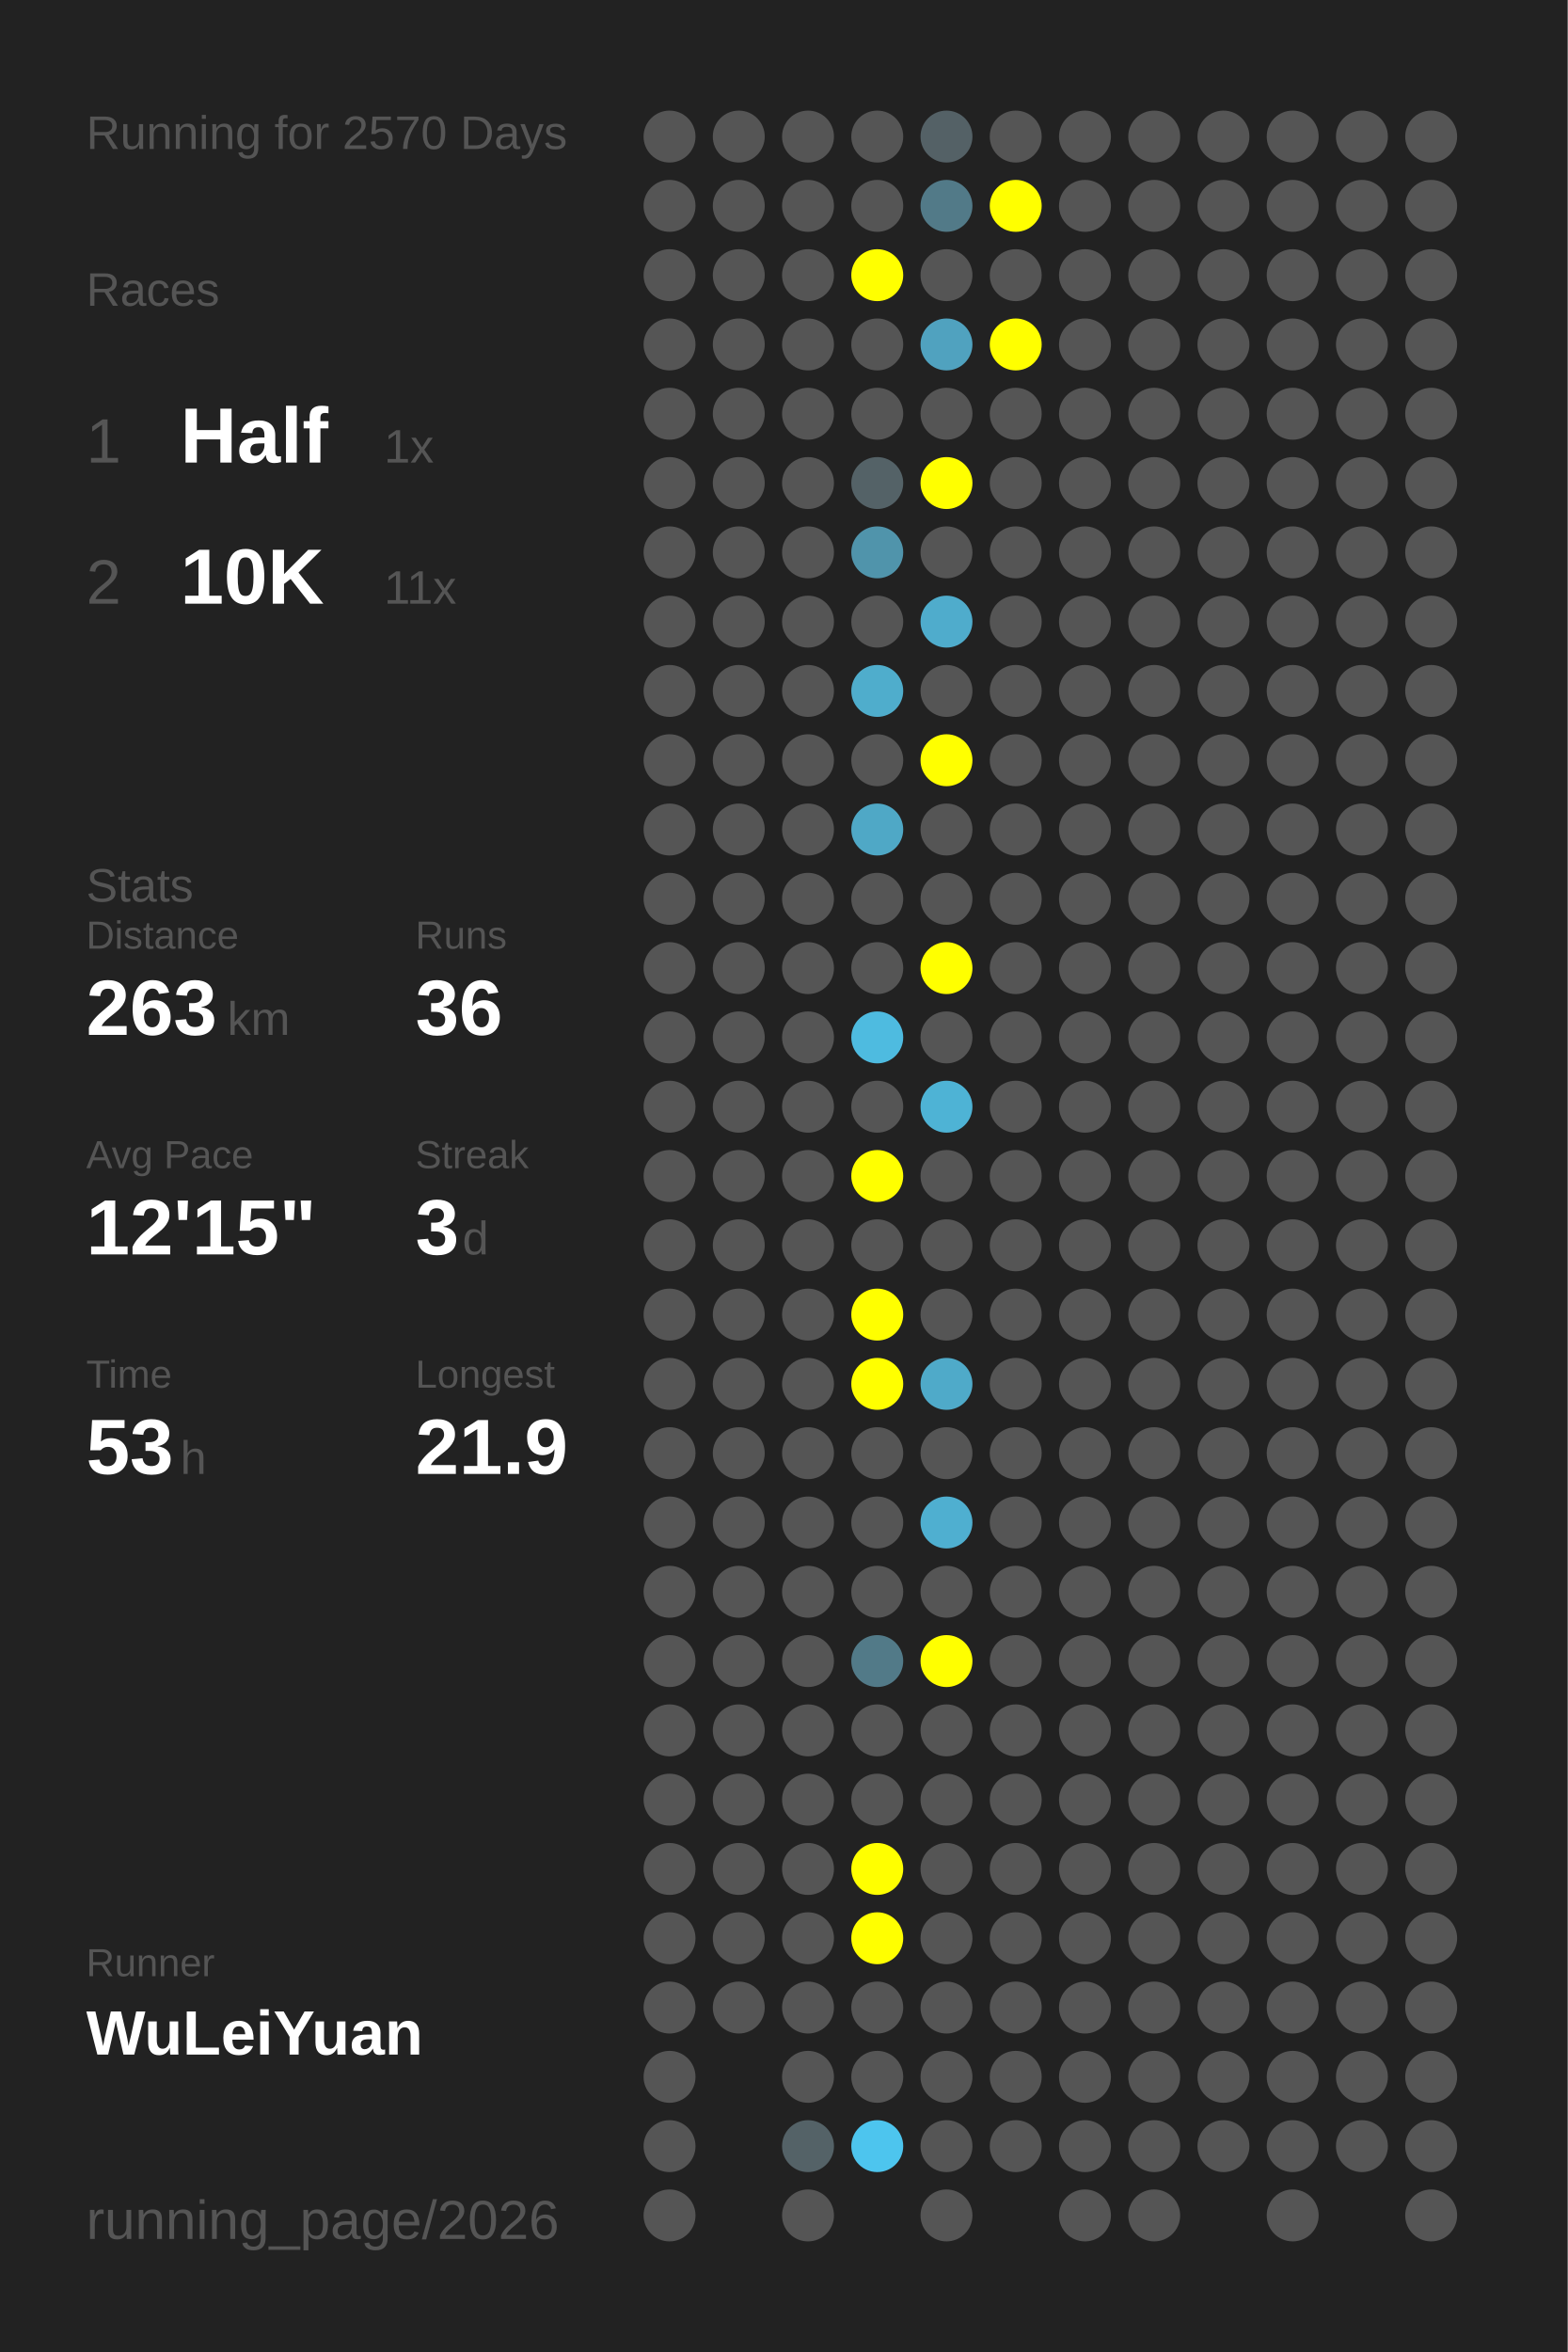
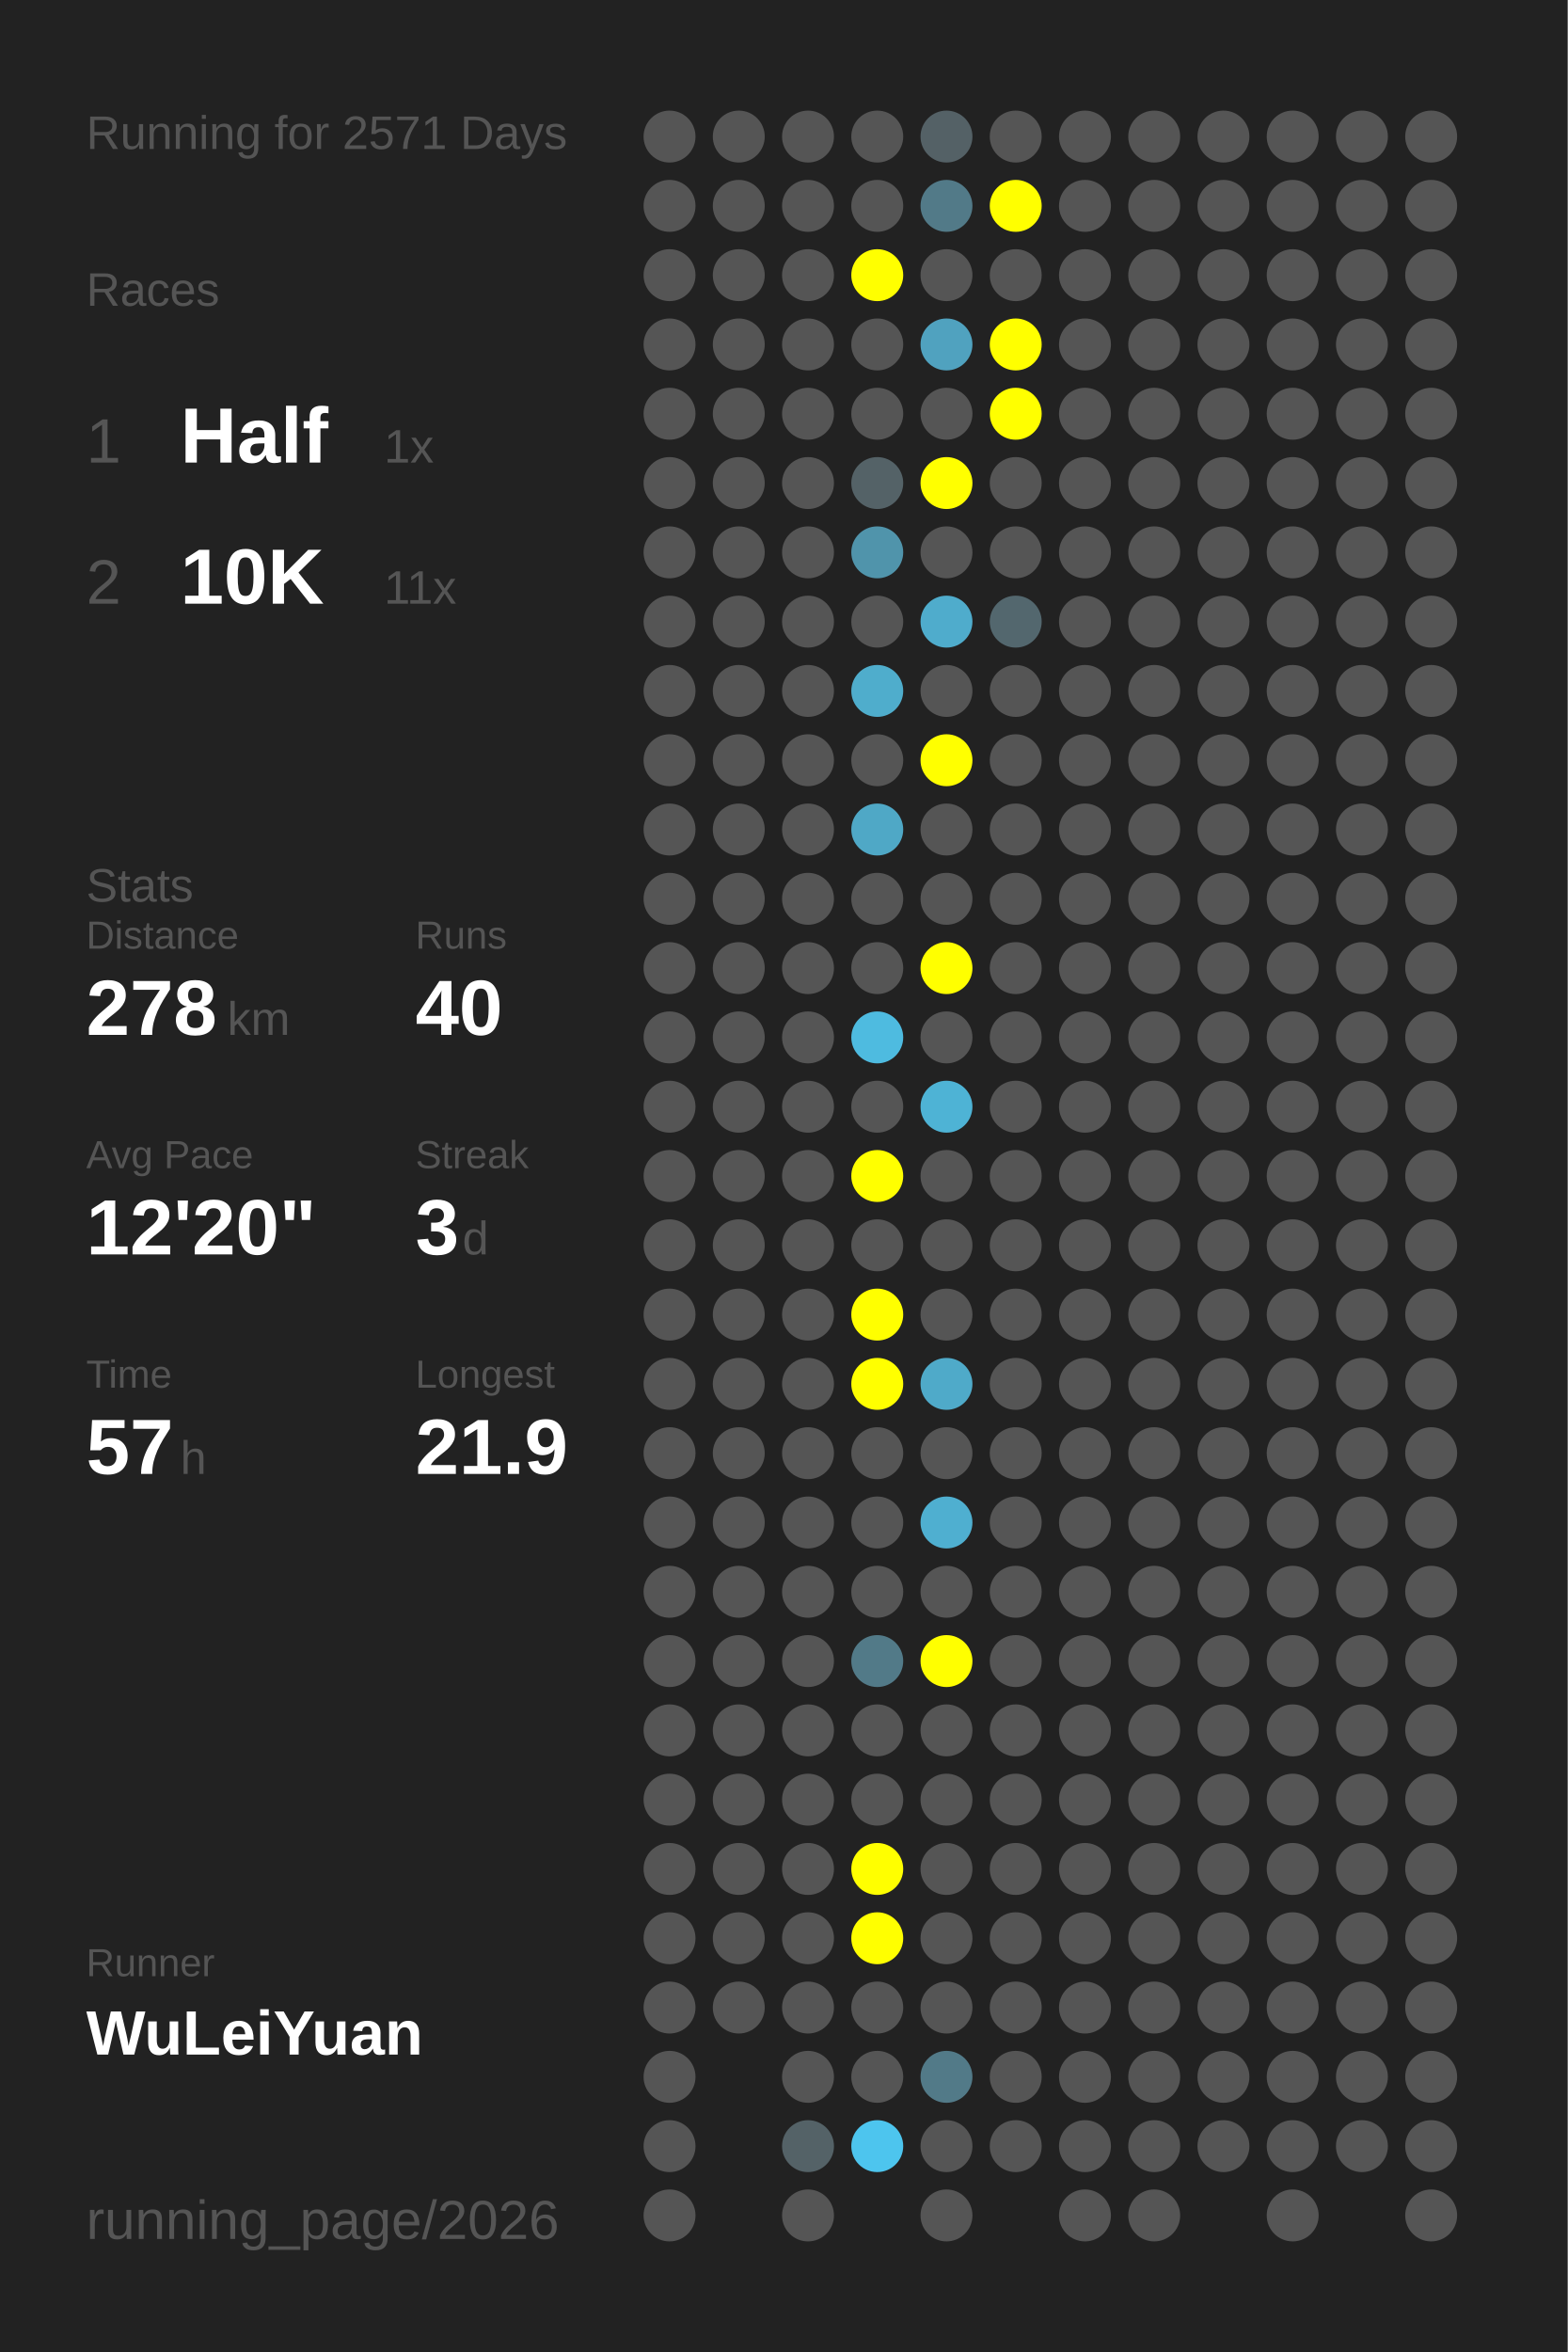
<svg xmlns="http://www.w3.org/2000/svg" baseProfile="full" height="300mm" version="1.1" viewBox="0,0,200,300" width="200mm">
  <defs />
  <rect fill="#222222" height="300" width="200" x="0" y="0" />
-   <text fill="#555555" style="font-size:6px; font-family:Arial;" x="11" y="19">Running for 2570 Days</text>
+   <text fill="#555555" style="font-size:6px; font-family:Arial;" x="11" y="19">Running for 2571 Days</text>
  <text fill="#555555" style="font-size:6px; font-family:Arial;" x="11" y="39">Races</text>
  <text fill="#555555" style="font-size:8px; font-family:Arial;" x="11" y="59">1</text>
  <text fill="#FFFFFF" style="font-size:10px; font-family:Arial; font-weight:bold;" x="23" y="59">Half</text>
  <text fill="#555555" style="font-size:6px; font-family:Arial;" x="49" y="59">1x</text>
  <text fill="#555555" style="font-size:8px; font-family:Arial;" x="11" y="77">2</text>
  <text fill="#FFFFFF" style="font-size:10px; font-family:Arial; font-weight:bold;" x="23" y="77">10K</text>
  <text fill="#555555" style="font-size:6px; font-family:Arial;" x="49" y="77">11x</text>
  <text fill="#555555" style="font-size:6px; font-family:Arial;" x="11" y="115">Stats</text>
  <text fill="#555555" style="font-size:5px; font-family:Arial;" x="11" y="121">Distance</text>
-   <text fill="#FFFFFF" style="font-size:10px; font-family:Arial; font-weight:bold;" x="11" y="132">263</text>
+   <text fill="#FFFFFF" style="font-size:10px; font-family:Arial; font-weight:bold;" x="11" y="132">278</text>
  <text fill="#555555" style="font-size:6px; font-family:Arial;" x="29" y="132">km</text>
  <text fill="#555555" style="font-size:5px; font-family:Arial;" x="53" y="121">Runs</text>
-   <text fill="#FFFFFF" style="font-size:10px; font-family:Arial; font-weight:bold;" x="53" y="132">36</text>
+   <text fill="#FFFFFF" style="font-size:10px; font-family:Arial; font-weight:bold;" x="53" y="132">40</text>
  <text fill="#555555" style="font-size:5px; font-family:Arial;" x="11" y="149">Avg Pace</text>
-   <text fill="#FFFFFF" style="font-size:10px; font-family:Arial; font-weight:bold;" x="11" y="160">12'15"</text>
+   <text fill="#FFFFFF" style="font-size:10px; font-family:Arial; font-weight:bold;" x="11" y="160">12'20"</text>
  <text fill="#555555" style="font-size:5px; font-family:Arial;" x="53" y="149">Streak</text>
  <text fill="#FFFFFF" style="font-size:10px; font-family:Arial; font-weight:bold;" x="53" y="160">3</text>
  <text fill="#555555" style="font-size:6px; font-family:Arial;" x="59" y="160">d</text>
  <text fill="#555555" style="font-size:5px; font-family:Arial;" x="11" y="177">Time</text>
-   <text fill="#FFFFFF" style="font-size:10px; font-family:Arial; font-weight:bold;" x="11" y="188">53</text>
+   <text fill="#FFFFFF" style="font-size:10px; font-family:Arial; font-weight:bold;" x="11" y="188">57</text>
  <text fill="#555555" style="font-size:6px; font-family:Arial;" x="23" y="188">h</text>
  <text fill="#555555" style="font-size:5px; font-family:Arial;" x="53" y="177">Longest</text>
  <text fill="#FFFFFF" style="font-size:10px; font-family:Arial; font-weight:bold;" x="53" y="188">21.9</text>
  <text fill="#555555" style="font-size:5px; font-family:Arial;" x="11" y="252.065">Runner</text>
  <text fill="#FFFFFF" style="font-size:8px; font-family:Arial; font-weight:bold;" x="11" y="262.065">WuLeiYuan</text>
  <text fill="#555555" style="font-size:7px; font-family:Arial;" x="11" y="285.581">running_page/2026</text>
  <circle cx="85.417" cy="17.419" fill="#555555" r="3.312" />
  <circle cx="85.417" cy="26.258" fill="#555555" r="3.312" />
  <circle cx="85.417" cy="35.097" fill="#555555" r="3.312" />
  <circle cx="85.417" cy="43.935" fill="#555555" r="3.312" />
  <circle cx="85.417" cy="52.774" fill="#555555" r="3.312" />
  <circle cx="85.417" cy="61.613" fill="#555555" r="3.312" />
  <circle cx="85.417" cy="70.452" fill="#555555" r="3.312" />
  <circle cx="85.417" cy="79.29" fill="#555555" r="3.312" />
  <circle cx="85.417" cy="88.129" fill="#555555" r="3.312" />
  <circle cx="85.417" cy="96.968" fill="#555555" r="3.312" />
  <circle cx="85.417" cy="105.806" fill="#555555" r="3.312" />
  <circle cx="85.417" cy="114.645" fill="#555555" r="3.312" />
  <circle cx="85.417" cy="123.484" fill="#555555" r="3.312" />
  <circle cx="85.417" cy="132.323" fill="#555555" r="3.312" />
  <circle cx="85.417" cy="141.161" fill="#555555" r="3.312" />
  <circle cx="85.417" cy="150" fill="#555555" r="3.312" />
  <circle cx="85.417" cy="158.839" fill="#555555" r="3.312" />
  <circle cx="85.417" cy="167.677" fill="#555555" r="3.312" />
  <circle cx="85.417" cy="176.516" fill="#555555" r="3.312" />
  <circle cx="85.417" cy="185.355" fill="#555555" r="3.312" />
  <circle cx="85.417" cy="194.194" fill="#555555" r="3.312" />
  <circle cx="85.417" cy="203.032" fill="#555555" r="3.312" />
  <circle cx="85.417" cy="211.871" fill="#555555" r="3.312" />
  <circle cx="85.417" cy="220.71" fill="#555555" r="3.312" />
  <circle cx="85.417" cy="229.548" fill="#555555" r="3.312" />
  <circle cx="85.417" cy="238.387" fill="#555555" r="3.312" />
  <circle cx="85.417" cy="247.226" fill="#555555" r="3.312" />
  <circle cx="85.417" cy="256.065" fill="#555555" r="3.312" />
  <circle cx="85.417" cy="264.903" fill="#555555" r="3.312" />
  <circle cx="85.417" cy="273.742" fill="#555555" r="3.312" />
  <circle cx="85.417" cy="282.581" fill="#555555" r="3.312" />
  <circle cx="94.25" cy="17.419" fill="#555555" r="3.312" />
  <circle cx="94.25" cy="26.258" fill="#555555" r="3.312" />
  <circle cx="94.25" cy="35.097" fill="#555555" r="3.312" />
  <circle cx="94.25" cy="43.935" fill="#555555" r="3.312" />
  <circle cx="94.25" cy="52.774" fill="#555555" r="3.312" />
  <circle cx="94.25" cy="61.613" fill="#555555" r="3.312" />
  <circle cx="94.25" cy="70.452" fill="#555555" r="3.312" />
  <circle cx="94.25" cy="79.29" fill="#555555" r="3.312" />
  <circle cx="94.25" cy="88.129" fill="#555555" r="3.312" />
  <circle cx="94.25" cy="96.968" fill="#555555" r="3.312" />
  <circle cx="94.25" cy="105.806" fill="#555555" r="3.312" />
  <circle cx="94.25" cy="114.645" fill="#555555" r="3.312" />
  <circle cx="94.25" cy="123.484" fill="#555555" r="3.312" />
  <circle cx="94.25" cy="132.323" fill="#555555" r="3.312" />
  <circle cx="94.25" cy="141.161" fill="#555555" r="3.312" />
  <circle cx="94.25" cy="150" fill="#555555" r="3.312" />
  <circle cx="94.25" cy="158.839" fill="#555555" r="3.312" />
  <circle cx="94.25" cy="167.677" fill="#555555" r="3.312" />
  <circle cx="94.25" cy="176.516" fill="#555555" r="3.312" />
  <circle cx="94.25" cy="185.355" fill="#555555" r="3.312" />
  <circle cx="94.25" cy="194.194" fill="#555555" r="3.312" />
  <circle cx="94.25" cy="203.032" fill="#555555" r="3.312" />
  <circle cx="94.25" cy="211.871" fill="#555555" r="3.312" />
  <circle cx="94.25" cy="220.71" fill="#555555" r="3.312" />
  <circle cx="94.25" cy="229.548" fill="#555555" r="3.312" />
  <circle cx="94.25" cy="238.387" fill="#555555" r="3.312" />
  <circle cx="94.25" cy="247.226" fill="#555555" r="3.312" />
  <circle cx="94.25" cy="256.065" fill="#555555" r="3.312" />
  <circle cx="103.083" cy="17.419" fill="#555555" r="3.312" />
  <circle cx="103.083" cy="26.258" fill="#555555" r="3.312" />
  <circle cx="103.083" cy="35.097" fill="#555555" r="3.312" />
  <circle cx="103.083" cy="43.935" fill="#555555" r="3.312" />
  <circle cx="103.083" cy="52.774" fill="#555555" r="3.312" />
  <circle cx="103.083" cy="61.613" fill="#555555" r="3.312" />
  <circle cx="103.083" cy="70.452" fill="#555555" r="3.312" />
  <circle cx="103.083" cy="79.29" fill="#555555" r="3.312" />
  <circle cx="103.083" cy="88.129" fill="#555555" r="3.312" />
  <circle cx="103.083" cy="96.968" fill="#555555" r="3.312" />
  <circle cx="103.083" cy="105.806" fill="#555555" r="3.312" />
  <circle cx="103.083" cy="114.645" fill="#555555" r="3.312" />
  <circle cx="103.083" cy="123.484" fill="#555555" r="3.312" />
  <circle cx="103.083" cy="132.323" fill="#555555" r="3.312" />
  <circle cx="103.083" cy="141.161" fill="#555555" r="3.312" />
  <circle cx="103.083" cy="150" fill="#555555" r="3.312" />
  <circle cx="103.083" cy="158.839" fill="#555555" r="3.312" />
  <circle cx="103.083" cy="167.677" fill="#555555" r="3.312" />
  <circle cx="103.083" cy="176.516" fill="#555555" r="3.312" />
  <circle cx="103.083" cy="185.355" fill="#555555" r="3.312" />
  <circle cx="103.083" cy="194.194" fill="#555555" r="3.312" />
  <circle cx="103.083" cy="203.032" fill="#555555" r="3.312" />
  <circle cx="103.083" cy="211.871" fill="#555555" r="3.312" />
  <circle cx="103.083" cy="220.71" fill="#555555" r="3.312" />
  <circle cx="103.083" cy="229.548" fill="#555555" r="3.312" />
  <circle cx="103.083" cy="238.387" fill="#555555" r="3.312" />
  <circle cx="103.083" cy="247.226" fill="#555555" r="3.312" />
  <circle cx="103.083" cy="256.065" fill="#555555" r="3.312" />
  <circle cx="103.083" cy="264.903" fill="#555555" r="3.312" />
  <circle cx="103.083" cy="273.742" fill="#546267" r="3.312" />
  <circle cx="103.083" cy="282.581" fill="#555555" r="3.312" />
  <circle cx="111.917" cy="17.419" fill="#555555" r="3.312" />
  <circle cx="111.917" cy="26.258" fill="#555555" r="3.312" />
  <circle cx="111.917" cy="35.097" fill="#FFFF00" r="3.312" />
  <circle cx="111.917" cy="43.935" fill="#555555" r="3.312" />
  <circle cx="111.917" cy="52.774" fill="#555555" r="3.312" />
  <circle cx="111.917" cy="61.613" fill="#546267" r="3.312" />
  <circle cx="111.917" cy="70.452" fill="#5094ab" r="3.312" />
  <circle cx="111.917" cy="79.29" fill="#555555" r="3.312" />
  <circle cx="111.917" cy="88.129" fill="#4fadcc" r="3.312" />
  <circle cx="111.917" cy="96.968" fill="#555555" r="3.312" />
  <circle cx="111.917" cy="105.806" fill="#4fa8c6" r="3.312" />
  <circle cx="111.917" cy="114.645" fill="#555555" r="3.312" />
  <circle cx="111.917" cy="123.484" fill="#555555" r="3.312" />
  <circle cx="111.917" cy="132.323" fill="#4ebbe0" r="3.312" />
  <circle cx="111.917" cy="141.161" fill="#555555" r="3.312" />
  <circle cx="111.917" cy="150" fill="#FFFF00" r="3.312" />
  <circle cx="111.917" cy="158.839" fill="#555555" r="3.312" />
  <circle cx="111.917" cy="167.677" fill="#FFFF00" r="3.312" />
  <circle cx="111.917" cy="176.516" fill="#FFFF00" r="3.312" />
  <circle cx="111.917" cy="185.355" fill="#555555" r="3.312" />
  <circle cx="111.917" cy="194.194" fill="#555555" r="3.312" />
  <circle cx="111.917" cy="203.032" fill="#555555" r="3.312" />
  <circle cx="111.917" cy="211.871" fill="#527a88" r="3.312" />
  <circle cx="111.917" cy="220.71" fill="#555555" r="3.312" />
  <circle cx="111.917" cy="229.548" fill="#555555" r="3.312" />
  <circle cx="111.917" cy="238.387" fill="#FFFF00" r="3.312" />
  <circle cx="111.917" cy="247.226" fill="#FFFF00" r="3.312" />
  <circle cx="111.917" cy="256.065" fill="#555555" r="3.312" />
  <circle cx="111.917" cy="264.903" fill="#555555" r="3.312" />
  <circle cx="111.917" cy="273.742" fill="#4dc5ee" r="3.312" />
  <circle cx="120.75" cy="17.419" fill="#546166" r="3.312" />
  <circle cx="120.75" cy="26.258" fill="#527a88" r="3.312" />
  <circle cx="120.75" cy="35.097" fill="#555555" r="3.312" />
  <circle cx="120.75" cy="43.935" fill="#50a2bf" r="3.312" />
  <circle cx="120.75" cy="52.774" fill="#555555" r="3.312" />
  <circle cx="120.75" cy="61.613" fill="#FFFF00" r="3.312" />
  <circle cx="120.75" cy="70.452" fill="#555555" r="3.312" />
  <circle cx="120.75" cy="79.29" fill="#4faccc" r="3.312" />
  <circle cx="120.75" cy="88.129" fill="#555555" r="3.312" />
  <circle cx="120.75" cy="96.968" fill="#FFFF00" r="3.312" />
  <circle cx="120.75" cy="105.806" fill="#555555" r="3.312" />
  <circle cx="120.75" cy="114.645" fill="#555555" r="3.312" />
  <circle cx="120.75" cy="123.484" fill="#FFFF00" r="3.312" />
  <circle cx="120.75" cy="132.323" fill="#555555" r="3.312" />
  <circle cx="120.75" cy="141.161" fill="#4eb3d5" r="3.312" />
  <circle cx="120.75" cy="150" fill="#555555" r="3.312" />
  <circle cx="120.75" cy="158.839" fill="#555555" r="3.312" />
  <circle cx="120.75" cy="167.677" fill="#555555" r="3.312" />
  <circle cx="120.75" cy="176.516" fill="#4faac9" r="3.312" />
  <circle cx="120.75" cy="185.355" fill="#555555" r="3.312" />
  <circle cx="120.75" cy="194.194" fill="#4fafd0" r="3.312" />
  <circle cx="120.75" cy="203.032" fill="#555555" r="3.312" />
  <circle cx="120.75" cy="211.871" fill="#FFFF00" r="3.312" />
  <circle cx="120.75" cy="220.71" fill="#555555" r="3.312" />
  <circle cx="120.75" cy="229.548" fill="#555555" r="3.312" />
  <circle cx="120.75" cy="238.387" fill="#555555" r="3.312" />
  <circle cx="120.75" cy="247.226" fill="#555555" r="3.312" />
  <circle cx="120.75" cy="256.065" fill="#555555" r="3.312" />
-   <circle cx="120.75" cy="264.903" fill="#555555" r="3.312" />
+   <circle cx="120.75" cy="264.903" fill="#527a88" r="3.312" />
  <circle cx="120.75" cy="273.742" fill="#555555" r="3.312" />
  <circle cx="120.75" cy="282.581" fill="#555555" r="3.312" />
  <circle cx="129.583" cy="17.419" fill="#555555" r="3.312" />
  <circle cx="129.583" cy="26.258" fill="#FFFF00" r="3.312" />
  <circle cx="129.583" cy="35.097" fill="#555555" r="3.312" />
  <circle cx="129.583" cy="43.935" fill="#FFFF00" r="3.312" />
-   <circle cx="129.583" cy="52.774" fill="#555555" r="3.312" />
+   <circle cx="129.583" cy="52.774" fill="#FFFF00" r="3.312" />
  <circle cx="129.583" cy="61.613" fill="#555555" r="3.312" />
  <circle cx="129.583" cy="70.452" fill="#555555" r="3.312" />
-   <circle cx="129.583" cy="79.29" fill="#555555" r="3.312" />
+   <circle cx="129.583" cy="79.29" fill="#53676e" r="3.312" />
  <circle cx="129.583" cy="88.129" fill="#555555" r="3.312" />
  <circle cx="129.583" cy="96.968" fill="#555555" r="3.312" />
  <circle cx="129.583" cy="105.806" fill="#555555" r="3.312" />
  <circle cx="129.583" cy="114.645" fill="#555555" r="3.312" />
  <circle cx="129.583" cy="123.484" fill="#555555" r="3.312" />
  <circle cx="129.583" cy="132.323" fill="#555555" r="3.312" />
  <circle cx="129.583" cy="141.161" fill="#555555" r="3.312" />
  <circle cx="129.583" cy="150" fill="#555555" r="3.312" />
  <circle cx="129.583" cy="158.839" fill="#555555" r="3.312" />
  <circle cx="129.583" cy="167.677" fill="#555555" r="3.312" />
  <circle cx="129.583" cy="176.516" fill="#555555" r="3.312" />
  <circle cx="129.583" cy="185.355" fill="#555555" r="3.312" />
  <circle cx="129.583" cy="194.194" fill="#555555" r="3.312" />
  <circle cx="129.583" cy="203.032" fill="#555555" r="3.312" />
  <circle cx="129.583" cy="211.871" fill="#555555" r="3.312" />
  <circle cx="129.583" cy="220.71" fill="#555555" r="3.312" />
  <circle cx="129.583" cy="229.548" fill="#555555" r="3.312" />
  <circle cx="129.583" cy="238.387" fill="#555555" r="3.312" />
  <circle cx="129.583" cy="247.226" fill="#555555" r="3.312" />
  <circle cx="129.583" cy="256.065" fill="#555555" r="3.312" />
  <circle cx="129.583" cy="264.903" fill="#555555" r="3.312" />
  <circle cx="129.583" cy="273.742" fill="#555555" r="3.312" />
  <circle cx="138.417" cy="17.419" fill="#555555" r="3.312" />
  <circle cx="138.417" cy="26.258" fill="#555555" r="3.312" />
  <circle cx="138.417" cy="35.097" fill="#555555" r="3.312" />
  <circle cx="138.417" cy="43.935" fill="#555555" r="3.312" />
  <circle cx="138.417" cy="52.774" fill="#555555" r="3.312" />
  <circle cx="138.417" cy="61.613" fill="#555555" r="3.312" />
  <circle cx="138.417" cy="70.452" fill="#555555" r="3.312" />
  <circle cx="138.417" cy="79.29" fill="#555555" r="3.312" />
  <circle cx="138.417" cy="88.129" fill="#555555" r="3.312" />
  <circle cx="138.417" cy="96.968" fill="#555555" r="3.312" />
  <circle cx="138.417" cy="105.806" fill="#555555" r="3.312" />
  <circle cx="138.417" cy="114.645" fill="#555555" r="3.312" />
  <circle cx="138.417" cy="123.484" fill="#555555" r="3.312" />
  <circle cx="138.417" cy="132.323" fill="#555555" r="3.312" />
  <circle cx="138.417" cy="141.161" fill="#555555" r="3.312" />
  <circle cx="138.417" cy="150" fill="#555555" r="3.312" />
  <circle cx="138.417" cy="158.839" fill="#555555" r="3.312" />
  <circle cx="138.417" cy="167.677" fill="#555555" r="3.312" />
  <circle cx="138.417" cy="176.516" fill="#555555" r="3.312" />
  <circle cx="138.417" cy="185.355" fill="#555555" r="3.312" />
  <circle cx="138.417" cy="194.194" fill="#555555" r="3.312" />
  <circle cx="138.417" cy="203.032" fill="#555555" r="3.312" />
  <circle cx="138.417" cy="211.871" fill="#555555" r="3.312" />
  <circle cx="138.417" cy="220.71" fill="#555555" r="3.312" />
  <circle cx="138.417" cy="229.548" fill="#555555" r="3.312" />
  <circle cx="138.417" cy="238.387" fill="#555555" r="3.312" />
  <circle cx="138.417" cy="247.226" fill="#555555" r="3.312" />
  <circle cx="138.417" cy="256.065" fill="#555555" r="3.312" />
  <circle cx="138.417" cy="264.903" fill="#555555" r="3.312" />
  <circle cx="138.417" cy="273.742" fill="#555555" r="3.312" />
  <circle cx="138.417" cy="282.581" fill="#555555" r="3.312" />
  <circle cx="147.25" cy="17.419" fill="#555555" r="3.312" />
  <circle cx="147.25" cy="26.258" fill="#555555" r="3.312" />
  <circle cx="147.25" cy="35.097" fill="#555555" r="3.312" />
  <circle cx="147.25" cy="43.935" fill="#555555" r="3.312" />
  <circle cx="147.25" cy="52.774" fill="#555555" r="3.312" />
  <circle cx="147.25" cy="61.613" fill="#555555" r="3.312" />
  <circle cx="147.25" cy="70.452" fill="#555555" r="3.312" />
  <circle cx="147.25" cy="79.29" fill="#555555" r="3.312" />
  <circle cx="147.25" cy="88.129" fill="#555555" r="3.312" />
  <circle cx="147.25" cy="96.968" fill="#555555" r="3.312" />
  <circle cx="147.25" cy="105.806" fill="#555555" r="3.312" />
  <circle cx="147.25" cy="114.645" fill="#555555" r="3.312" />
  <circle cx="147.25" cy="123.484" fill="#555555" r="3.312" />
  <circle cx="147.25" cy="132.323" fill="#555555" r="3.312" />
  <circle cx="147.25" cy="141.161" fill="#555555" r="3.312" />
  <circle cx="147.25" cy="150" fill="#555555" r="3.312" />
  <circle cx="147.25" cy="158.839" fill="#555555" r="3.312" />
  <circle cx="147.25" cy="167.677" fill="#555555" r="3.312" />
  <circle cx="147.25" cy="176.516" fill="#555555" r="3.312" />
  <circle cx="147.25" cy="185.355" fill="#555555" r="3.312" />
  <circle cx="147.25" cy="194.194" fill="#555555" r="3.312" />
  <circle cx="147.25" cy="203.032" fill="#555555" r="3.312" />
  <circle cx="147.25" cy="211.871" fill="#555555" r="3.312" />
  <circle cx="147.25" cy="220.71" fill="#555555" r="3.312" />
  <circle cx="147.25" cy="229.548" fill="#555555" r="3.312" />
  <circle cx="147.25" cy="238.387" fill="#555555" r="3.312" />
  <circle cx="147.25" cy="247.226" fill="#555555" r="3.312" />
  <circle cx="147.25" cy="256.065" fill="#555555" r="3.312" />
  <circle cx="147.25" cy="264.903" fill="#555555" r="3.312" />
  <circle cx="147.25" cy="273.742" fill="#555555" r="3.312" />
  <circle cx="147.25" cy="282.581" fill="#555555" r="3.312" />
  <circle cx="156.083" cy="17.419" fill="#555555" r="3.312" />
  <circle cx="156.083" cy="26.258" fill="#555555" r="3.312" />
  <circle cx="156.083" cy="35.097" fill="#555555" r="3.312" />
  <circle cx="156.083" cy="43.935" fill="#555555" r="3.312" />
  <circle cx="156.083" cy="52.774" fill="#555555" r="3.312" />
  <circle cx="156.083" cy="61.613" fill="#555555" r="3.312" />
  <circle cx="156.083" cy="70.452" fill="#555555" r="3.312" />
  <circle cx="156.083" cy="79.29" fill="#555555" r="3.312" />
  <circle cx="156.083" cy="88.129" fill="#555555" r="3.312" />
  <circle cx="156.083" cy="96.968" fill="#555555" r="3.312" />
  <circle cx="156.083" cy="105.806" fill="#555555" r="3.312" />
  <circle cx="156.083" cy="114.645" fill="#555555" r="3.312" />
  <circle cx="156.083" cy="123.484" fill="#555555" r="3.312" />
  <circle cx="156.083" cy="132.323" fill="#555555" r="3.312" />
  <circle cx="156.083" cy="141.161" fill="#555555" r="3.312" />
  <circle cx="156.083" cy="150" fill="#555555" r="3.312" />
  <circle cx="156.083" cy="158.839" fill="#555555" r="3.312" />
  <circle cx="156.083" cy="167.677" fill="#555555" r="3.312" />
  <circle cx="156.083" cy="176.516" fill="#555555" r="3.312" />
  <circle cx="156.083" cy="185.355" fill="#555555" r="3.312" />
  <circle cx="156.083" cy="194.194" fill="#555555" r="3.312" />
  <circle cx="156.083" cy="203.032" fill="#555555" r="3.312" />
  <circle cx="156.083" cy="211.871" fill="#555555" r="3.312" />
  <circle cx="156.083" cy="220.71" fill="#555555" r="3.312" />
  <circle cx="156.083" cy="229.548" fill="#555555" r="3.312" />
  <circle cx="156.083" cy="238.387" fill="#555555" r="3.312" />
  <circle cx="156.083" cy="247.226" fill="#555555" r="3.312" />
  <circle cx="156.083" cy="256.065" fill="#555555" r="3.312" />
  <circle cx="156.083" cy="264.903" fill="#555555" r="3.312" />
  <circle cx="156.083" cy="273.742" fill="#555555" r="3.312" />
  <circle cx="164.917" cy="17.419" fill="#555555" r="3.312" />
  <circle cx="164.917" cy="26.258" fill="#555555" r="3.312" />
  <circle cx="164.917" cy="35.097" fill="#555555" r="3.312" />
  <circle cx="164.917" cy="43.935" fill="#555555" r="3.312" />
  <circle cx="164.917" cy="52.774" fill="#555555" r="3.312" />
  <circle cx="164.917" cy="61.613" fill="#555555" r="3.312" />
  <circle cx="164.917" cy="70.452" fill="#555555" r="3.312" />
  <circle cx="164.917" cy="79.29" fill="#555555" r="3.312" />
  <circle cx="164.917" cy="88.129" fill="#555555" r="3.312" />
  <circle cx="164.917" cy="96.968" fill="#555555" r="3.312" />
  <circle cx="164.917" cy="105.806" fill="#555555" r="3.312" />
  <circle cx="164.917" cy="114.645" fill="#555555" r="3.312" />
  <circle cx="164.917" cy="123.484" fill="#555555" r="3.312" />
  <circle cx="164.917" cy="132.323" fill="#555555" r="3.312" />
  <circle cx="164.917" cy="141.161" fill="#555555" r="3.312" />
  <circle cx="164.917" cy="150" fill="#555555" r="3.312" />
  <circle cx="164.917" cy="158.839" fill="#555555" r="3.312" />
  <circle cx="164.917" cy="167.677" fill="#555555" r="3.312" />
  <circle cx="164.917" cy="176.516" fill="#555555" r="3.312" />
  <circle cx="164.917" cy="185.355" fill="#555555" r="3.312" />
  <circle cx="164.917" cy="194.194" fill="#555555" r="3.312" />
  <circle cx="164.917" cy="203.032" fill="#555555" r="3.312" />
  <circle cx="164.917" cy="211.871" fill="#555555" r="3.312" />
  <circle cx="164.917" cy="220.71" fill="#555555" r="3.312" />
  <circle cx="164.917" cy="229.548" fill="#555555" r="3.312" />
  <circle cx="164.917" cy="238.387" fill="#555555" r="3.312" />
  <circle cx="164.917" cy="247.226" fill="#555555" r="3.312" />
  <circle cx="164.917" cy="256.065" fill="#555555" r="3.312" />
  <circle cx="164.917" cy="264.903" fill="#555555" r="3.312" />
  <circle cx="164.917" cy="273.742" fill="#555555" r="3.312" />
  <circle cx="164.917" cy="282.581" fill="#555555" r="3.312" />
  <circle cx="173.75" cy="17.419" fill="#555555" r="3.312" />
  <circle cx="173.75" cy="26.258" fill="#555555" r="3.312" />
  <circle cx="173.75" cy="35.097" fill="#555555" r="3.312" />
  <circle cx="173.75" cy="43.935" fill="#555555" r="3.312" />
  <circle cx="173.75" cy="52.774" fill="#555555" r="3.312" />
  <circle cx="173.75" cy="61.613" fill="#555555" r="3.312" />
  <circle cx="173.75" cy="70.452" fill="#555555" r="3.312" />
  <circle cx="173.75" cy="79.29" fill="#555555" r="3.312" />
  <circle cx="173.75" cy="88.129" fill="#555555" r="3.312" />
  <circle cx="173.75" cy="96.968" fill="#555555" r="3.312" />
  <circle cx="173.75" cy="105.806" fill="#555555" r="3.312" />
  <circle cx="173.75" cy="114.645" fill="#555555" r="3.312" />
  <circle cx="173.75" cy="123.484" fill="#555555" r="3.312" />
  <circle cx="173.75" cy="132.323" fill="#555555" r="3.312" />
  <circle cx="173.75" cy="141.161" fill="#555555" r="3.312" />
  <circle cx="173.75" cy="150" fill="#555555" r="3.312" />
  <circle cx="173.75" cy="158.839" fill="#555555" r="3.312" />
  <circle cx="173.75" cy="167.677" fill="#555555" r="3.312" />
  <circle cx="173.75" cy="176.516" fill="#555555" r="3.312" />
  <circle cx="173.75" cy="185.355" fill="#555555" r="3.312" />
  <circle cx="173.75" cy="194.194" fill="#555555" r="3.312" />
  <circle cx="173.75" cy="203.032" fill="#555555" r="3.312" />
  <circle cx="173.75" cy="211.871" fill="#555555" r="3.312" />
  <circle cx="173.75" cy="220.71" fill="#555555" r="3.312" />
  <circle cx="173.75" cy="229.548" fill="#555555" r="3.312" />
  <circle cx="173.75" cy="238.387" fill="#555555" r="3.312" />
  <circle cx="173.75" cy="247.226" fill="#555555" r="3.312" />
  <circle cx="173.75" cy="256.065" fill="#555555" r="3.312" />
  <circle cx="173.75" cy="264.903" fill="#555555" r="3.312" />
  <circle cx="173.75" cy="273.742" fill="#555555" r="3.312" />
  <circle cx="182.583" cy="17.419" fill="#555555" r="3.312" />
  <circle cx="182.583" cy="26.258" fill="#555555" r="3.312" />
  <circle cx="182.583" cy="35.097" fill="#555555" r="3.312" />
  <circle cx="182.583" cy="43.935" fill="#555555" r="3.312" />
  <circle cx="182.583" cy="52.774" fill="#555555" r="3.312" />
  <circle cx="182.583" cy="61.613" fill="#555555" r="3.312" />
  <circle cx="182.583" cy="70.452" fill="#555555" r="3.312" />
  <circle cx="182.583" cy="79.29" fill="#555555" r="3.312" />
  <circle cx="182.583" cy="88.129" fill="#555555" r="3.312" />
  <circle cx="182.583" cy="96.968" fill="#555555" r="3.312" />
  <circle cx="182.583" cy="105.806" fill="#555555" r="3.312" />
  <circle cx="182.583" cy="114.645" fill="#555555" r="3.312" />
  <circle cx="182.583" cy="123.484" fill="#555555" r="3.312" />
  <circle cx="182.583" cy="132.323" fill="#555555" r="3.312" />
  <circle cx="182.583" cy="141.161" fill="#555555" r="3.312" />
  <circle cx="182.583" cy="150" fill="#555555" r="3.312" />
  <circle cx="182.583" cy="158.839" fill="#555555" r="3.312" />
  <circle cx="182.583" cy="167.677" fill="#555555" r="3.312" />
  <circle cx="182.583" cy="176.516" fill="#555555" r="3.312" />
  <circle cx="182.583" cy="185.355" fill="#555555" r="3.312" />
  <circle cx="182.583" cy="194.194" fill="#555555" r="3.312" />
  <circle cx="182.583" cy="203.032" fill="#555555" r="3.312" />
  <circle cx="182.583" cy="211.871" fill="#555555" r="3.312" />
  <circle cx="182.583" cy="220.71" fill="#555555" r="3.312" />
  <circle cx="182.583" cy="229.548" fill="#555555" r="3.312" />
  <circle cx="182.583" cy="238.387" fill="#555555" r="3.312" />
  <circle cx="182.583" cy="247.226" fill="#555555" r="3.312" />
  <circle cx="182.583" cy="256.065" fill="#555555" r="3.312" />
  <circle cx="182.583" cy="264.903" fill="#555555" r="3.312" />
  <circle cx="182.583" cy="273.742" fill="#555555" r="3.312" />
  <circle cx="182.583" cy="282.581" fill="#555555" r="3.312" />
</svg>
